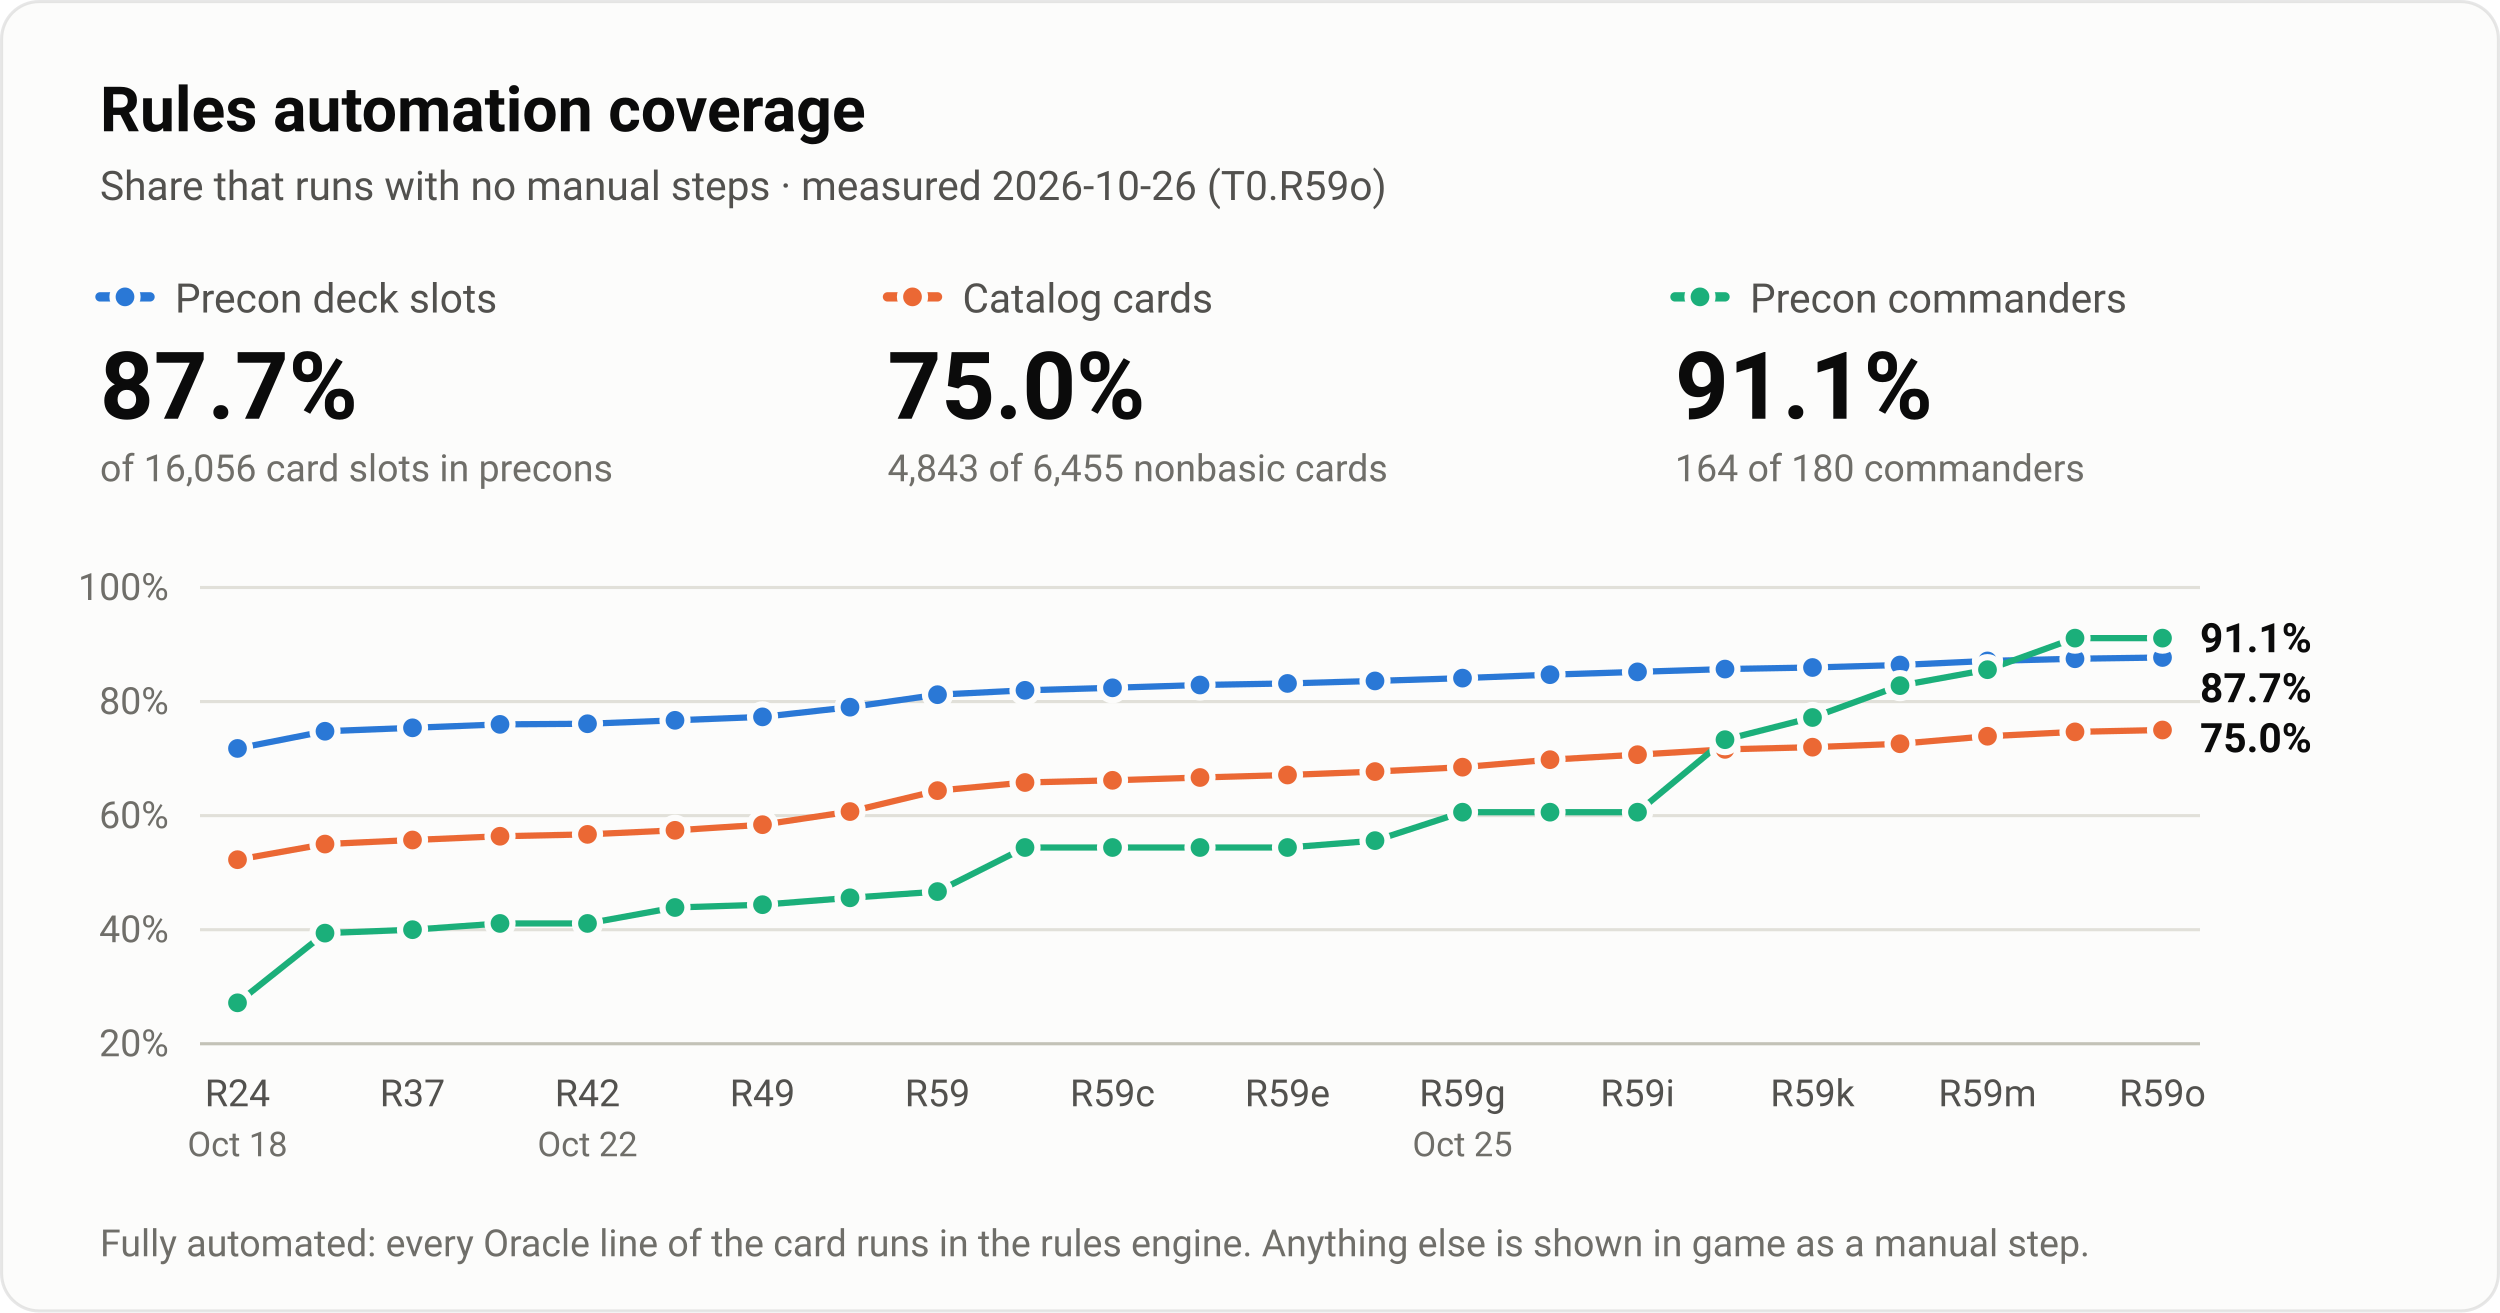
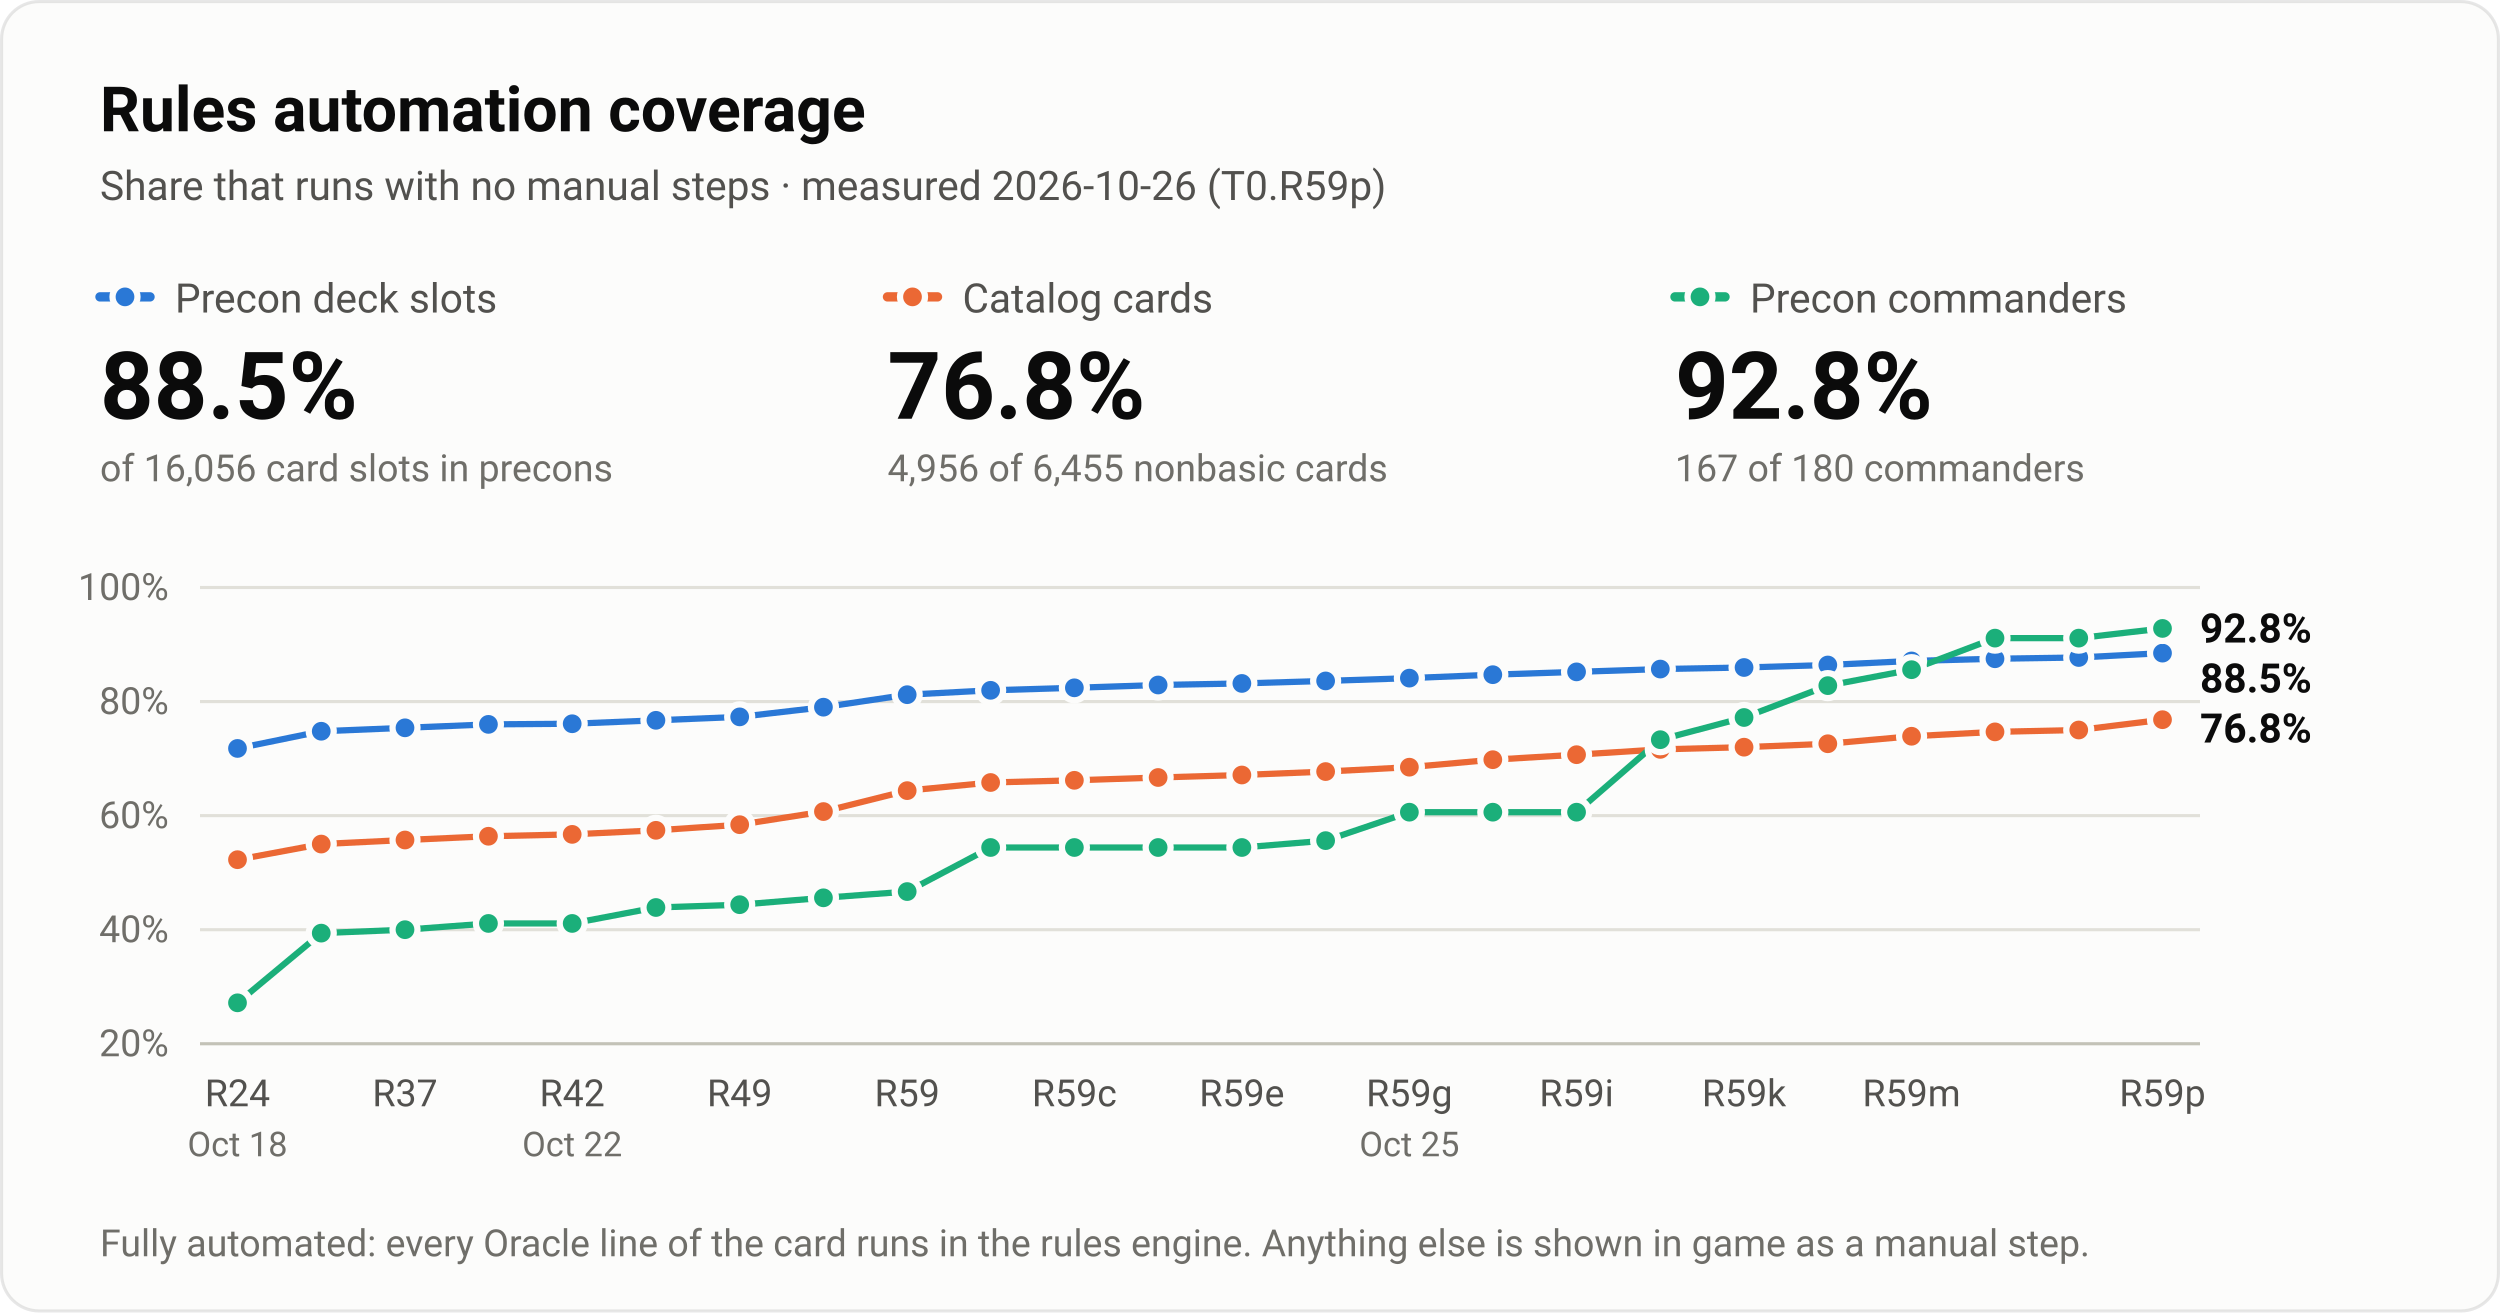
<svg xmlns="http://www.w3.org/2000/svg" viewBox="0 0 800 420" width="800" height="420" role="img" aria-labelledby="t d" font-family="system-ui, -apple-system, 'Segoe UI', Roboto, Helvetica, Arial, sans-serif">
  <rect x="0.5" y="0.5" width="799" height="419" rx="12" fill="#fcfcfb" stroke="rgba(11,11,11,0.10)" />
  <text x="32" y="42" font-size="20" fill="#0b0b0b" font-weight="600">Rules automation coverage</text>
-   <text x="32" y="64" font-size="13" fill="#52514e">Share that runs with no manual steps · measured 2026-10-26 (T0.R59o)</text>
+   <text x="32" y="64" font-size="13" fill="#52514e">Share that runs with no manual steps · measured 2026-10-26 (T0.R59p)</text>
  <line x1="32" y1="95" x2="48" y2="95" stroke="#2a78d6" stroke-width="3" stroke-linecap="round" />
  <circle cx="40" cy="95" r="4" fill="#2a78d6" stroke="#fcfcfb" stroke-width="2" />
  <text x="56" y="100" font-size="13" fill="#52514e">Precon deck slots</text>
-   <text x="32" y="134" font-size="30" fill="#0b0b0b" font-weight="600">87.7%</text>
+   <text x="32" y="134" font-size="30" fill="#0b0b0b" font-weight="600">88.5%</text>
  <text x="32" y="154" font-size="12" fill="#6f6e69">of 16,056 card slots in precons</text>
  <line x1="284" y1="95" x2="300" y2="95" stroke="#eb6834" stroke-width="3" stroke-linecap="round" />
  <circle cx="292" cy="95" r="4" fill="#eb6834" stroke="#fcfcfb" stroke-width="2" />
  <text x="308" y="100" font-size="13" fill="#52514e">Catalog cards</text>
-   <text x="284" y="134" font-size="30" fill="#0b0b0b" font-weight="600">75.0%</text>
-   <text x="284" y="154" font-size="12" fill="#6f6e69">4,843 of 6,455 nonbasic cards</text>
+   <text x="284" y="134" font-size="30" fill="#0b0b0b" font-weight="600">76.8%</text>
+   <text x="284" y="154" font-size="12" fill="#6f6e69">4,956 of 6,455 nonbasic cards</text>
  <line x1="536" y1="95" x2="552" y2="95" stroke="#1baf7a" stroke-width="3" stroke-linecap="round" />
  <circle cx="544" cy="95" r="4" fill="#1baf7a" stroke="#fcfcfb" stroke-width="2" />
  <text x="560" y="100" font-size="13" fill="#52514e">Precon commanders</text>
-   <text x="536" y="134" font-size="30" fill="#0b0b0b" font-weight="600">91.1%</text>
-   <text x="536" y="154" font-size="12" fill="#6f6e69">164 of 180 commanders</text>
+   <text x="536" y="134" font-size="30" fill="#0b0b0b" font-weight="600">92.8%</text>
+   <text x="536" y="154" font-size="12" fill="#6f6e69">167 of 180 commanders</text>
  <text x="54" y="338" font-size="12" fill="#6f6e69" text-anchor="end">20%</text>
  <line x1="64" y1="297.5" x2="704" y2="297.5" stroke="#e1e0d9" stroke-width="1" />
  <text x="54" y="301.5" font-size="12" fill="#6f6e69" text-anchor="end">40%</text>
  <line x1="64" y1="261" x2="704" y2="261" stroke="#e1e0d9" stroke-width="1" />
  <text x="54" y="265" font-size="12" fill="#6f6e69" text-anchor="end">60%</text>
  <line x1="64" y1="224.5" x2="704" y2="224.5" stroke="#e1e0d9" stroke-width="1" />
  <text x="54" y="228.5" font-size="12" fill="#6f6e69" text-anchor="end">80%</text>
  <line x1="64" y1="188" x2="704" y2="188" stroke="#e1e0d9" stroke-width="1" />
  <text x="54" y="192" font-size="12" fill="#6f6e69" text-anchor="end">100%</text>
  <line x1="64" y1="334" x2="704" y2="334" stroke="#c3c2b7" stroke-width="1" />
  <text x="76" y="354" font-size="12" fill="#52514e" text-anchor="middle">R24</text>
  <text x="76" y="370" font-size="11" fill="#6f6e69" text-anchor="middle">Oct 18</text>
-   <text x="132" y="354" font-size="12" fill="#52514e" text-anchor="middle">R37</text>
-   <text x="188" y="354" font-size="12" fill="#52514e" text-anchor="middle">R42</text>
-   <text x="188" y="370" font-size="11" fill="#6f6e69" text-anchor="middle">Oct 22</text>
-   <text x="244" y="354" font-size="12" fill="#52514e" text-anchor="middle">R49</text>
-   <text x="300" y="354" font-size="12" fill="#52514e" text-anchor="middle">R59</text>
-   <text x="356" y="354" font-size="12" fill="#52514e" text-anchor="middle">R59c</text>
-   <text x="412" y="354" font-size="12" fill="#52514e" text-anchor="middle">R59e</text>
-   <text x="468" y="354" font-size="12" fill="#52514e" text-anchor="middle">R59g</text>
-   <text x="468" y="370" font-size="11" fill="#6f6e69" text-anchor="middle">Oct 25</text>
-   <text x="524" y="354" font-size="12" fill="#52514e" text-anchor="middle">R59i</text>
-   <text x="580" y="354" font-size="12" fill="#52514e" text-anchor="middle">R59k</text>
-   <text x="636" y="354" font-size="12" fill="#52514e" text-anchor="middle">R59m</text>
-   <text x="692" y="354" font-size="12" fill="#52514e" text-anchor="middle">R59o</text>
-   <path d="M76 239.5 L104 234 L132 232.9 L160 231.8 L188 231.6 L216 230.5 L244 229.4 L272 226.3 L300 222.3 L328 220.9 L356 220.1 L384 219.2 L412 218.7 L440 217.9 L468 217 L496 215.9 L524 215 L552 214.1 L580 213.6 L608 212.8 L636 211.5 L664 210.8 L692 210.4" fill="none" stroke="#2a78d6" stroke-width="2" stroke-linejoin="round" stroke-linecap="round" />
-   <path d="M76 275.1 L104 270.1 L132 268.8 L160 267.6 L188 267 L216 265.7 L244 263.9 L272 259.7 L300 253 L328 250.4 L356 249.7 L384 248.8 L412 248 L440 246.9 L468 245.5 L496 243.1 L524 241.5 L552 239.8 L580 239.1 L608 238 L636 235.6 L664 234.2 L692 233.6" fill="none" stroke="#eb6834" stroke-width="2" stroke-linejoin="round" stroke-linecap="round" />
-   <path d="M76 320.9 L104 298.6 L132 297.5 L160 295.5 L188 295.5 L216 290.4 L244 289.5 L272 287.3 L300 285.3 L328 271.2 L356 271.2 L384 271.2 L412 271.2 L440 269 L468 259.9 L496 259.9 L524 259.9 L552 236.7 L580 229.6 L608 219.4 L636 214.3 L664 204.2 L692 204.2" fill="none" stroke="#1baf7a" stroke-width="2" stroke-linejoin="round" stroke-linecap="round" />
+   <text x="129.6" y="354" font-size="12" fill="#52514e" text-anchor="middle">R37</text>
+   <text x="183.1" y="354" font-size="12" fill="#52514e" text-anchor="middle">R42</text>
+   <text x="183.1" y="370" font-size="11" fill="#6f6e69" text-anchor="middle">Oct 22</text>
+   <text x="236.7" y="354" font-size="12" fill="#52514e" text-anchor="middle">R49</text>
+   <text x="290.3" y="354" font-size="12" fill="#52514e" text-anchor="middle">R59</text>
+   <text x="343.8" y="354" font-size="12" fill="#52514e" text-anchor="middle">R59c</text>
+   <text x="397.4" y="354" font-size="12" fill="#52514e" text-anchor="middle">R59e</text>
+   <text x="451" y="354" font-size="12" fill="#52514e" text-anchor="middle">R59g</text>
+   <text x="451" y="370" font-size="11" fill="#6f6e69" text-anchor="middle">Oct 25</text>
+   <text x="504.5" y="354" font-size="12" fill="#52514e" text-anchor="middle">R59i</text>
+   <text x="558.1" y="354" font-size="12" fill="#52514e" text-anchor="middle">R59k</text>
+   <text x="611.7" y="354" font-size="12" fill="#52514e" text-anchor="middle">R59m</text>
+   <text x="692" y="354" font-size="12" fill="#52514e" text-anchor="middle">R59p</text>
+   <path d="M76 239.5 L102.8 234 L129.6 232.9 L156.3 231.8 L183.1 231.6 L209.9 230.5 L236.7 229.4 L263.5 226.3 L290.3 222.3 L317 220.9 L343.8 220.1 L370.6 219.2 L397.4 218.7 L424.2 217.9 L451 217 L477.7 215.9 L504.5 215 L531.3 214.1 L558.1 213.6 L584.9 212.8 L611.7 211.5 L638.4 210.8 L665.2 210.4 L692 209" fill="none" stroke="#2a78d6" stroke-width="2" stroke-linejoin="round" stroke-linecap="round" />
+   <path d="M76 275.1 L102.8 270.1 L129.6 268.8 L156.3 267.6 L183.1 267 L209.9 265.7 L236.7 263.9 L263.5 259.7 L290.3 253 L317 250.4 L343.8 249.7 L370.6 248.8 L397.4 248 L424.2 246.9 L451 245.5 L477.7 243.1 L504.5 241.5 L531.3 239.8 L558.1 239.1 L584.9 238 L611.7 235.6 L638.4 234.2 L665.2 233.6 L692 230.3" fill="none" stroke="#eb6834" stroke-width="2" stroke-linejoin="round" stroke-linecap="round" />
+   <path d="M76 320.9 L102.8 298.6 L129.6 297.5 L156.3 295.5 L183.1 295.5 L209.9 290.4 L236.7 289.5 L263.5 287.3 L290.3 285.3 L317 271.2 L343.8 271.2 L370.6 271.2 L397.4 271.2 L424.2 269 L451 259.9 L477.7 259.9 L504.5 259.9 L531.3 236.7 L558.1 229.6 L584.9 219.4 L611.7 214.3 L638.4 204.2 L665.2 204.2 L692 201.1" fill="none" stroke="#1baf7a" stroke-width="2" stroke-linejoin="round" stroke-linecap="round" />
  <circle cx="76" cy="239.5" r="4" fill="#2a78d6" stroke="#fcfcfb" stroke-width="2" />
-   <circle cx="104" cy="234" r="4" fill="#2a78d6" stroke="#fcfcfb" stroke-width="2" />
-   <circle cx="132" cy="232.9" r="4" fill="#2a78d6" stroke="#fcfcfb" stroke-width="2" />
-   <circle cx="160" cy="231.8" r="4" fill="#2a78d6" stroke="#fcfcfb" stroke-width="2" />
-   <circle cx="188" cy="231.6" r="4" fill="#2a78d6" stroke="#fcfcfb" stroke-width="2" />
-   <circle cx="216" cy="230.5" r="4" fill="#2a78d6" stroke="#fcfcfb" stroke-width="2" />
-   <circle cx="244" cy="229.4" r="4" fill="#2a78d6" stroke="#fcfcfb" stroke-width="2" />
-   <circle cx="272" cy="226.3" r="4" fill="#2a78d6" stroke="#fcfcfb" stroke-width="2" />
-   <circle cx="300" cy="222.3" r="4" fill="#2a78d6" stroke="#fcfcfb" stroke-width="2" />
-   <circle cx="328" cy="220.9" r="4" fill="#2a78d6" stroke="#fcfcfb" stroke-width="2" />
-   <circle cx="356" cy="220.1" r="4" fill="#2a78d6" stroke="#fcfcfb" stroke-width="2" />
-   <circle cx="384" cy="219.2" r="4" fill="#2a78d6" stroke="#fcfcfb" stroke-width="2" />
-   <circle cx="412" cy="218.7" r="4" fill="#2a78d6" stroke="#fcfcfb" stroke-width="2" />
-   <circle cx="440" cy="217.9" r="4" fill="#2a78d6" stroke="#fcfcfb" stroke-width="2" />
-   <circle cx="468" cy="217" r="4" fill="#2a78d6" stroke="#fcfcfb" stroke-width="2" />
-   <circle cx="496" cy="215.9" r="4" fill="#2a78d6" stroke="#fcfcfb" stroke-width="2" />
-   <circle cx="524" cy="215" r="4" fill="#2a78d6" stroke="#fcfcfb" stroke-width="2" />
-   <circle cx="552" cy="214.1" r="4" fill="#2a78d6" stroke="#fcfcfb" stroke-width="2" />
-   <circle cx="580" cy="213.6" r="4" fill="#2a78d6" stroke="#fcfcfb" stroke-width="2" />
-   <circle cx="608" cy="212.8" r="4" fill="#2a78d6" stroke="#fcfcfb" stroke-width="2" />
-   <circle cx="636" cy="211.5" r="4" fill="#2a78d6" stroke="#fcfcfb" stroke-width="2" />
-   <circle cx="664" cy="210.8" r="4" fill="#2a78d6" stroke="#fcfcfb" stroke-width="2" />
-   <circle cx="692" cy="210.4" r="4" fill="#2a78d6" stroke="#fcfcfb" stroke-width="2" />
+   <circle cx="102.8" cy="234" r="4" fill="#2a78d6" stroke="#fcfcfb" stroke-width="2" />
+   <circle cx="129.6" cy="232.9" r="4" fill="#2a78d6" stroke="#fcfcfb" stroke-width="2" />
+   <circle cx="156.3" cy="231.8" r="4" fill="#2a78d6" stroke="#fcfcfb" stroke-width="2" />
+   <circle cx="183.1" cy="231.6" r="4" fill="#2a78d6" stroke="#fcfcfb" stroke-width="2" />
+   <circle cx="209.9" cy="230.5" r="4" fill="#2a78d6" stroke="#fcfcfb" stroke-width="2" />
+   <circle cx="236.7" cy="229.4" r="4" fill="#2a78d6" stroke="#fcfcfb" stroke-width="2" />
+   <circle cx="263.5" cy="226.3" r="4" fill="#2a78d6" stroke="#fcfcfb" stroke-width="2" />
+   <circle cx="290.3" cy="222.3" r="4" fill="#2a78d6" stroke="#fcfcfb" stroke-width="2" />
+   <circle cx="317" cy="220.9" r="4" fill="#2a78d6" stroke="#fcfcfb" stroke-width="2" />
+   <circle cx="343.8" cy="220.1" r="4" fill="#2a78d6" stroke="#fcfcfb" stroke-width="2" />
+   <circle cx="370.6" cy="219.2" r="4" fill="#2a78d6" stroke="#fcfcfb" stroke-width="2" />
+   <circle cx="397.4" cy="218.7" r="4" fill="#2a78d6" stroke="#fcfcfb" stroke-width="2" />
+   <circle cx="424.2" cy="217.9" r="4" fill="#2a78d6" stroke="#fcfcfb" stroke-width="2" />
+   <circle cx="451" cy="217" r="4" fill="#2a78d6" stroke="#fcfcfb" stroke-width="2" />
+   <circle cx="477.7" cy="215.9" r="4" fill="#2a78d6" stroke="#fcfcfb" stroke-width="2" />
+   <circle cx="504.5" cy="215" r="4" fill="#2a78d6" stroke="#fcfcfb" stroke-width="2" />
+   <circle cx="531.3" cy="214.1" r="4" fill="#2a78d6" stroke="#fcfcfb" stroke-width="2" />
+   <circle cx="558.1" cy="213.6" r="4" fill="#2a78d6" stroke="#fcfcfb" stroke-width="2" />
+   <circle cx="584.9" cy="212.8" r="4" fill="#2a78d6" stroke="#fcfcfb" stroke-width="2" />
+   <circle cx="611.7" cy="211.5" r="4" fill="#2a78d6" stroke="#fcfcfb" stroke-width="2" />
+   <circle cx="638.4" cy="210.8" r="4" fill="#2a78d6" stroke="#fcfcfb" stroke-width="2" />
+   <circle cx="665.2" cy="210.4" r="4" fill="#2a78d6" stroke="#fcfcfb" stroke-width="2" />
+   <circle cx="692" cy="209" r="4" fill="#2a78d6" stroke="#fcfcfb" stroke-width="2" />
  <circle cx="76" cy="275.1" r="4" fill="#eb6834" stroke="#fcfcfb" stroke-width="2" />
-   <circle cx="104" cy="270.1" r="4" fill="#eb6834" stroke="#fcfcfb" stroke-width="2" />
-   <circle cx="132" cy="268.8" r="4" fill="#eb6834" stroke="#fcfcfb" stroke-width="2" />
-   <circle cx="160" cy="267.6" r="4" fill="#eb6834" stroke="#fcfcfb" stroke-width="2" />
-   <circle cx="188" cy="267" r="4" fill="#eb6834" stroke="#fcfcfb" stroke-width="2" />
-   <circle cx="216" cy="265.7" r="4" fill="#eb6834" stroke="#fcfcfb" stroke-width="2" />
-   <circle cx="244" cy="263.9" r="4" fill="#eb6834" stroke="#fcfcfb" stroke-width="2" />
-   <circle cx="272" cy="259.7" r="4" fill="#eb6834" stroke="#fcfcfb" stroke-width="2" />
-   <circle cx="300" cy="253" r="4" fill="#eb6834" stroke="#fcfcfb" stroke-width="2" />
-   <circle cx="328" cy="250.4" r="4" fill="#eb6834" stroke="#fcfcfb" stroke-width="2" />
-   <circle cx="356" cy="249.7" r="4" fill="#eb6834" stroke="#fcfcfb" stroke-width="2" />
-   <circle cx="384" cy="248.8" r="4" fill="#eb6834" stroke="#fcfcfb" stroke-width="2" />
-   <circle cx="412" cy="248" r="4" fill="#eb6834" stroke="#fcfcfb" stroke-width="2" />
-   <circle cx="440" cy="246.9" r="4" fill="#eb6834" stroke="#fcfcfb" stroke-width="2" />
-   <circle cx="468" cy="245.5" r="4" fill="#eb6834" stroke="#fcfcfb" stroke-width="2" />
-   <circle cx="496" cy="243.1" r="4" fill="#eb6834" stroke="#fcfcfb" stroke-width="2" />
-   <circle cx="524" cy="241.5" r="4" fill="#eb6834" stroke="#fcfcfb" stroke-width="2" />
-   <circle cx="552" cy="239.8" r="4" fill="#eb6834" stroke="#fcfcfb" stroke-width="2" />
-   <circle cx="580" cy="239.1" r="4" fill="#eb6834" stroke="#fcfcfb" stroke-width="2" />
-   <circle cx="608" cy="238" r="4" fill="#eb6834" stroke="#fcfcfb" stroke-width="2" />
-   <circle cx="636" cy="235.6" r="4" fill="#eb6834" stroke="#fcfcfb" stroke-width="2" />
-   <circle cx="664" cy="234.2" r="4" fill="#eb6834" stroke="#fcfcfb" stroke-width="2" />
-   <circle cx="692" cy="233.6" r="4" fill="#eb6834" stroke="#fcfcfb" stroke-width="2" />
+   <circle cx="102.8" cy="270.1" r="4" fill="#eb6834" stroke="#fcfcfb" stroke-width="2" />
+   <circle cx="129.6" cy="268.8" r="4" fill="#eb6834" stroke="#fcfcfb" stroke-width="2" />
+   <circle cx="156.3" cy="267.6" r="4" fill="#eb6834" stroke="#fcfcfb" stroke-width="2" />
+   <circle cx="183.1" cy="267" r="4" fill="#eb6834" stroke="#fcfcfb" stroke-width="2" />
+   <circle cx="209.9" cy="265.7" r="4" fill="#eb6834" stroke="#fcfcfb" stroke-width="2" />
+   <circle cx="236.7" cy="263.9" r="4" fill="#eb6834" stroke="#fcfcfb" stroke-width="2" />
+   <circle cx="263.5" cy="259.7" r="4" fill="#eb6834" stroke="#fcfcfb" stroke-width="2" />
+   <circle cx="290.3" cy="253" r="4" fill="#eb6834" stroke="#fcfcfb" stroke-width="2" />
+   <circle cx="317" cy="250.4" r="4" fill="#eb6834" stroke="#fcfcfb" stroke-width="2" />
+   <circle cx="343.8" cy="249.7" r="4" fill="#eb6834" stroke="#fcfcfb" stroke-width="2" />
+   <circle cx="370.6" cy="248.8" r="4" fill="#eb6834" stroke="#fcfcfb" stroke-width="2" />
+   <circle cx="397.4" cy="248" r="4" fill="#eb6834" stroke="#fcfcfb" stroke-width="2" />
+   <circle cx="424.2" cy="246.9" r="4" fill="#eb6834" stroke="#fcfcfb" stroke-width="2" />
+   <circle cx="451" cy="245.5" r="4" fill="#eb6834" stroke="#fcfcfb" stroke-width="2" />
+   <circle cx="477.7" cy="243.1" r="4" fill="#eb6834" stroke="#fcfcfb" stroke-width="2" />
+   <circle cx="504.5" cy="241.5" r="4" fill="#eb6834" stroke="#fcfcfb" stroke-width="2" />
+   <circle cx="531.3" cy="239.8" r="4" fill="#eb6834" stroke="#fcfcfb" stroke-width="2" />
+   <circle cx="558.1" cy="239.1" r="4" fill="#eb6834" stroke="#fcfcfb" stroke-width="2" />
+   <circle cx="584.9" cy="238" r="4" fill="#eb6834" stroke="#fcfcfb" stroke-width="2" />
+   <circle cx="611.7" cy="235.6" r="4" fill="#eb6834" stroke="#fcfcfb" stroke-width="2" />
+   <circle cx="638.4" cy="234.2" r="4" fill="#eb6834" stroke="#fcfcfb" stroke-width="2" />
+   <circle cx="665.2" cy="233.6" r="4" fill="#eb6834" stroke="#fcfcfb" stroke-width="2" />
+   <circle cx="692" cy="230.3" r="4" fill="#eb6834" stroke="#fcfcfb" stroke-width="2" />
  <circle cx="76" cy="320.9" r="4" fill="#1baf7a" stroke="#fcfcfb" stroke-width="2" />
-   <circle cx="104" cy="298.6" r="4" fill="#1baf7a" stroke="#fcfcfb" stroke-width="2" />
-   <circle cx="132" cy="297.5" r="4" fill="#1baf7a" stroke="#fcfcfb" stroke-width="2" />
-   <circle cx="160" cy="295.5" r="4" fill="#1baf7a" stroke="#fcfcfb" stroke-width="2" />
-   <circle cx="188" cy="295.5" r="4" fill="#1baf7a" stroke="#fcfcfb" stroke-width="2" />
-   <circle cx="216" cy="290.4" r="4" fill="#1baf7a" stroke="#fcfcfb" stroke-width="2" />
-   <circle cx="244" cy="289.5" r="4" fill="#1baf7a" stroke="#fcfcfb" stroke-width="2" />
-   <circle cx="272" cy="287.3" r="4" fill="#1baf7a" stroke="#fcfcfb" stroke-width="2" />
-   <circle cx="300" cy="285.3" r="4" fill="#1baf7a" stroke="#fcfcfb" stroke-width="2" />
-   <circle cx="328" cy="271.2" r="4" fill="#1baf7a" stroke="#fcfcfb" stroke-width="2" />
-   <circle cx="356" cy="271.2" r="4" fill="#1baf7a" stroke="#fcfcfb" stroke-width="2" />
-   <circle cx="384" cy="271.2" r="4" fill="#1baf7a" stroke="#fcfcfb" stroke-width="2" />
-   <circle cx="412" cy="271.2" r="4" fill="#1baf7a" stroke="#fcfcfb" stroke-width="2" />
-   <circle cx="440" cy="269" r="4" fill="#1baf7a" stroke="#fcfcfb" stroke-width="2" />
-   <circle cx="468" cy="259.9" r="4" fill="#1baf7a" stroke="#fcfcfb" stroke-width="2" />
-   <circle cx="496" cy="259.9" r="4" fill="#1baf7a" stroke="#fcfcfb" stroke-width="2" />
-   <circle cx="524" cy="259.9" r="4" fill="#1baf7a" stroke="#fcfcfb" stroke-width="2" />
-   <circle cx="552" cy="236.7" r="4" fill="#1baf7a" stroke="#fcfcfb" stroke-width="2" />
-   <circle cx="580" cy="229.6" r="4" fill="#1baf7a" stroke="#fcfcfb" stroke-width="2" />
-   <circle cx="608" cy="219.4" r="4" fill="#1baf7a" stroke="#fcfcfb" stroke-width="2" />
-   <circle cx="636" cy="214.3" r="4" fill="#1baf7a" stroke="#fcfcfb" stroke-width="2" />
-   <circle cx="664" cy="204.2" r="4" fill="#1baf7a" stroke="#fcfcfb" stroke-width="2" />
-   <circle cx="692" cy="204.2" r="4" fill="#1baf7a" stroke="#fcfcfb" stroke-width="2" />
-   <text x="704" y="208.7" font-size="13" fill="#0b0b0b" font-weight="600">91.1%</text>
-   <text x="704" y="224.7" font-size="13" fill="#0b0b0b" font-weight="600">87.7%</text>
-   <text x="704" y="240.7" font-size="13" fill="#0b0b0b" font-weight="600">75.0%</text>
+   <circle cx="102.8" cy="298.6" r="4" fill="#1baf7a" stroke="#fcfcfb" stroke-width="2" />
+   <circle cx="129.6" cy="297.5" r="4" fill="#1baf7a" stroke="#fcfcfb" stroke-width="2" />
+   <circle cx="156.3" cy="295.5" r="4" fill="#1baf7a" stroke="#fcfcfb" stroke-width="2" />
+   <circle cx="183.1" cy="295.5" r="4" fill="#1baf7a" stroke="#fcfcfb" stroke-width="2" />
+   <circle cx="209.9" cy="290.4" r="4" fill="#1baf7a" stroke="#fcfcfb" stroke-width="2" />
+   <circle cx="236.7" cy="289.5" r="4" fill="#1baf7a" stroke="#fcfcfb" stroke-width="2" />
+   <circle cx="263.5" cy="287.3" r="4" fill="#1baf7a" stroke="#fcfcfb" stroke-width="2" />
+   <circle cx="290.3" cy="285.3" r="4" fill="#1baf7a" stroke="#fcfcfb" stroke-width="2" />
+   <circle cx="317" cy="271.2" r="4" fill="#1baf7a" stroke="#fcfcfb" stroke-width="2" />
+   <circle cx="343.8" cy="271.2" r="4" fill="#1baf7a" stroke="#fcfcfb" stroke-width="2" />
+   <circle cx="370.6" cy="271.2" r="4" fill="#1baf7a" stroke="#fcfcfb" stroke-width="2" />
+   <circle cx="397.4" cy="271.2" r="4" fill="#1baf7a" stroke="#fcfcfb" stroke-width="2" />
+   <circle cx="424.2" cy="269" r="4" fill="#1baf7a" stroke="#fcfcfb" stroke-width="2" />
+   <circle cx="451" cy="259.9" r="4" fill="#1baf7a" stroke="#fcfcfb" stroke-width="2" />
+   <circle cx="477.7" cy="259.9" r="4" fill="#1baf7a" stroke="#fcfcfb" stroke-width="2" />
+   <circle cx="504.5" cy="259.9" r="4" fill="#1baf7a" stroke="#fcfcfb" stroke-width="2" />
+   <circle cx="531.3" cy="236.7" r="4" fill="#1baf7a" stroke="#fcfcfb" stroke-width="2" />
+   <circle cx="558.1" cy="229.6" r="4" fill="#1baf7a" stroke="#fcfcfb" stroke-width="2" />
+   <circle cx="584.9" cy="219.4" r="4" fill="#1baf7a" stroke="#fcfcfb" stroke-width="2" />
+   <circle cx="611.7" cy="214.3" r="4" fill="#1baf7a" stroke="#fcfcfb" stroke-width="2" />
+   <circle cx="638.4" cy="204.2" r="4" fill="#1baf7a" stroke="#fcfcfb" stroke-width="2" />
+   <circle cx="665.2" cy="204.2" r="4" fill="#1baf7a" stroke="#fcfcfb" stroke-width="2" />
+   <circle cx="692" cy="201.1" r="4" fill="#1baf7a" stroke="#fcfcfb" stroke-width="2" />
+   <text x="704" y="205.6" font-size="13" fill="#0b0b0b" font-weight="600">92.8%</text>
+   <text x="704" y="221.6" font-size="13" fill="#0b0b0b" font-weight="600">88.5%</text>
+   <text x="704" y="237.6" font-size="13" fill="#0b0b0b" font-weight="600">76.8%</text>
  <text x="32" y="402" font-size="12" fill="#6f6e69">Fully automated: every Oracle line of the card runs in the rules engine. Anything else is shown in game as a manual step.</text>
</svg>
